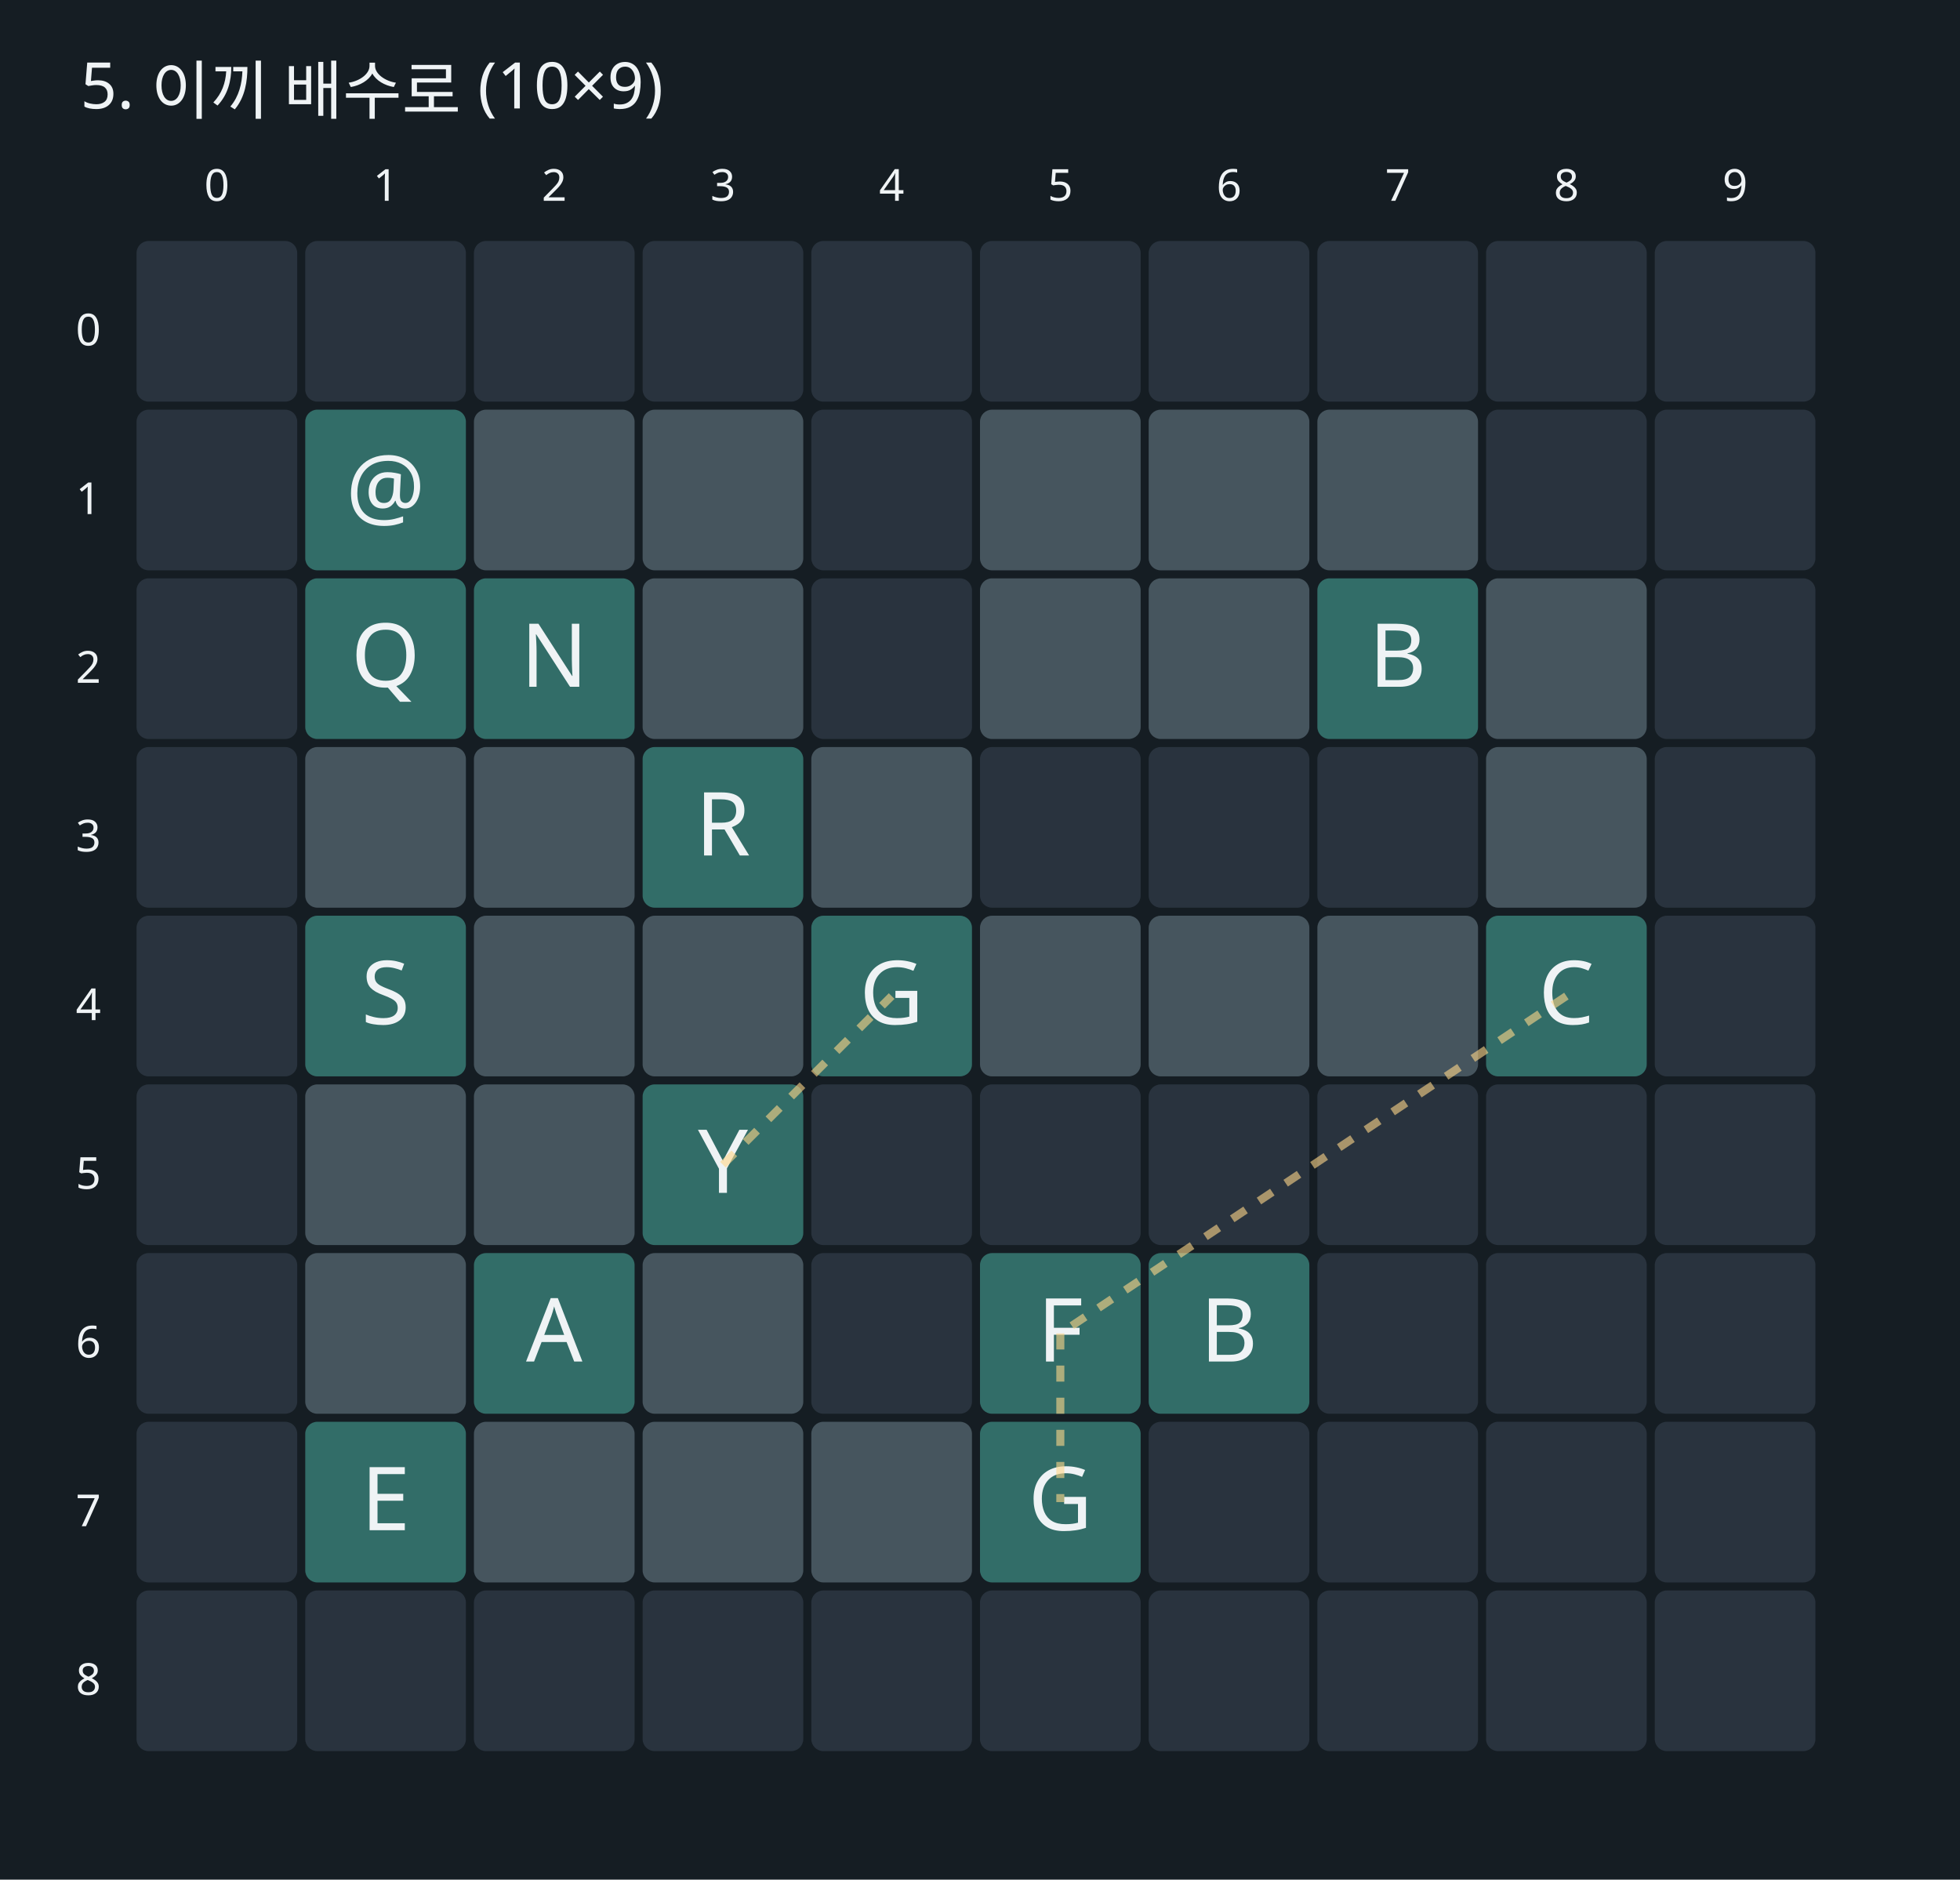
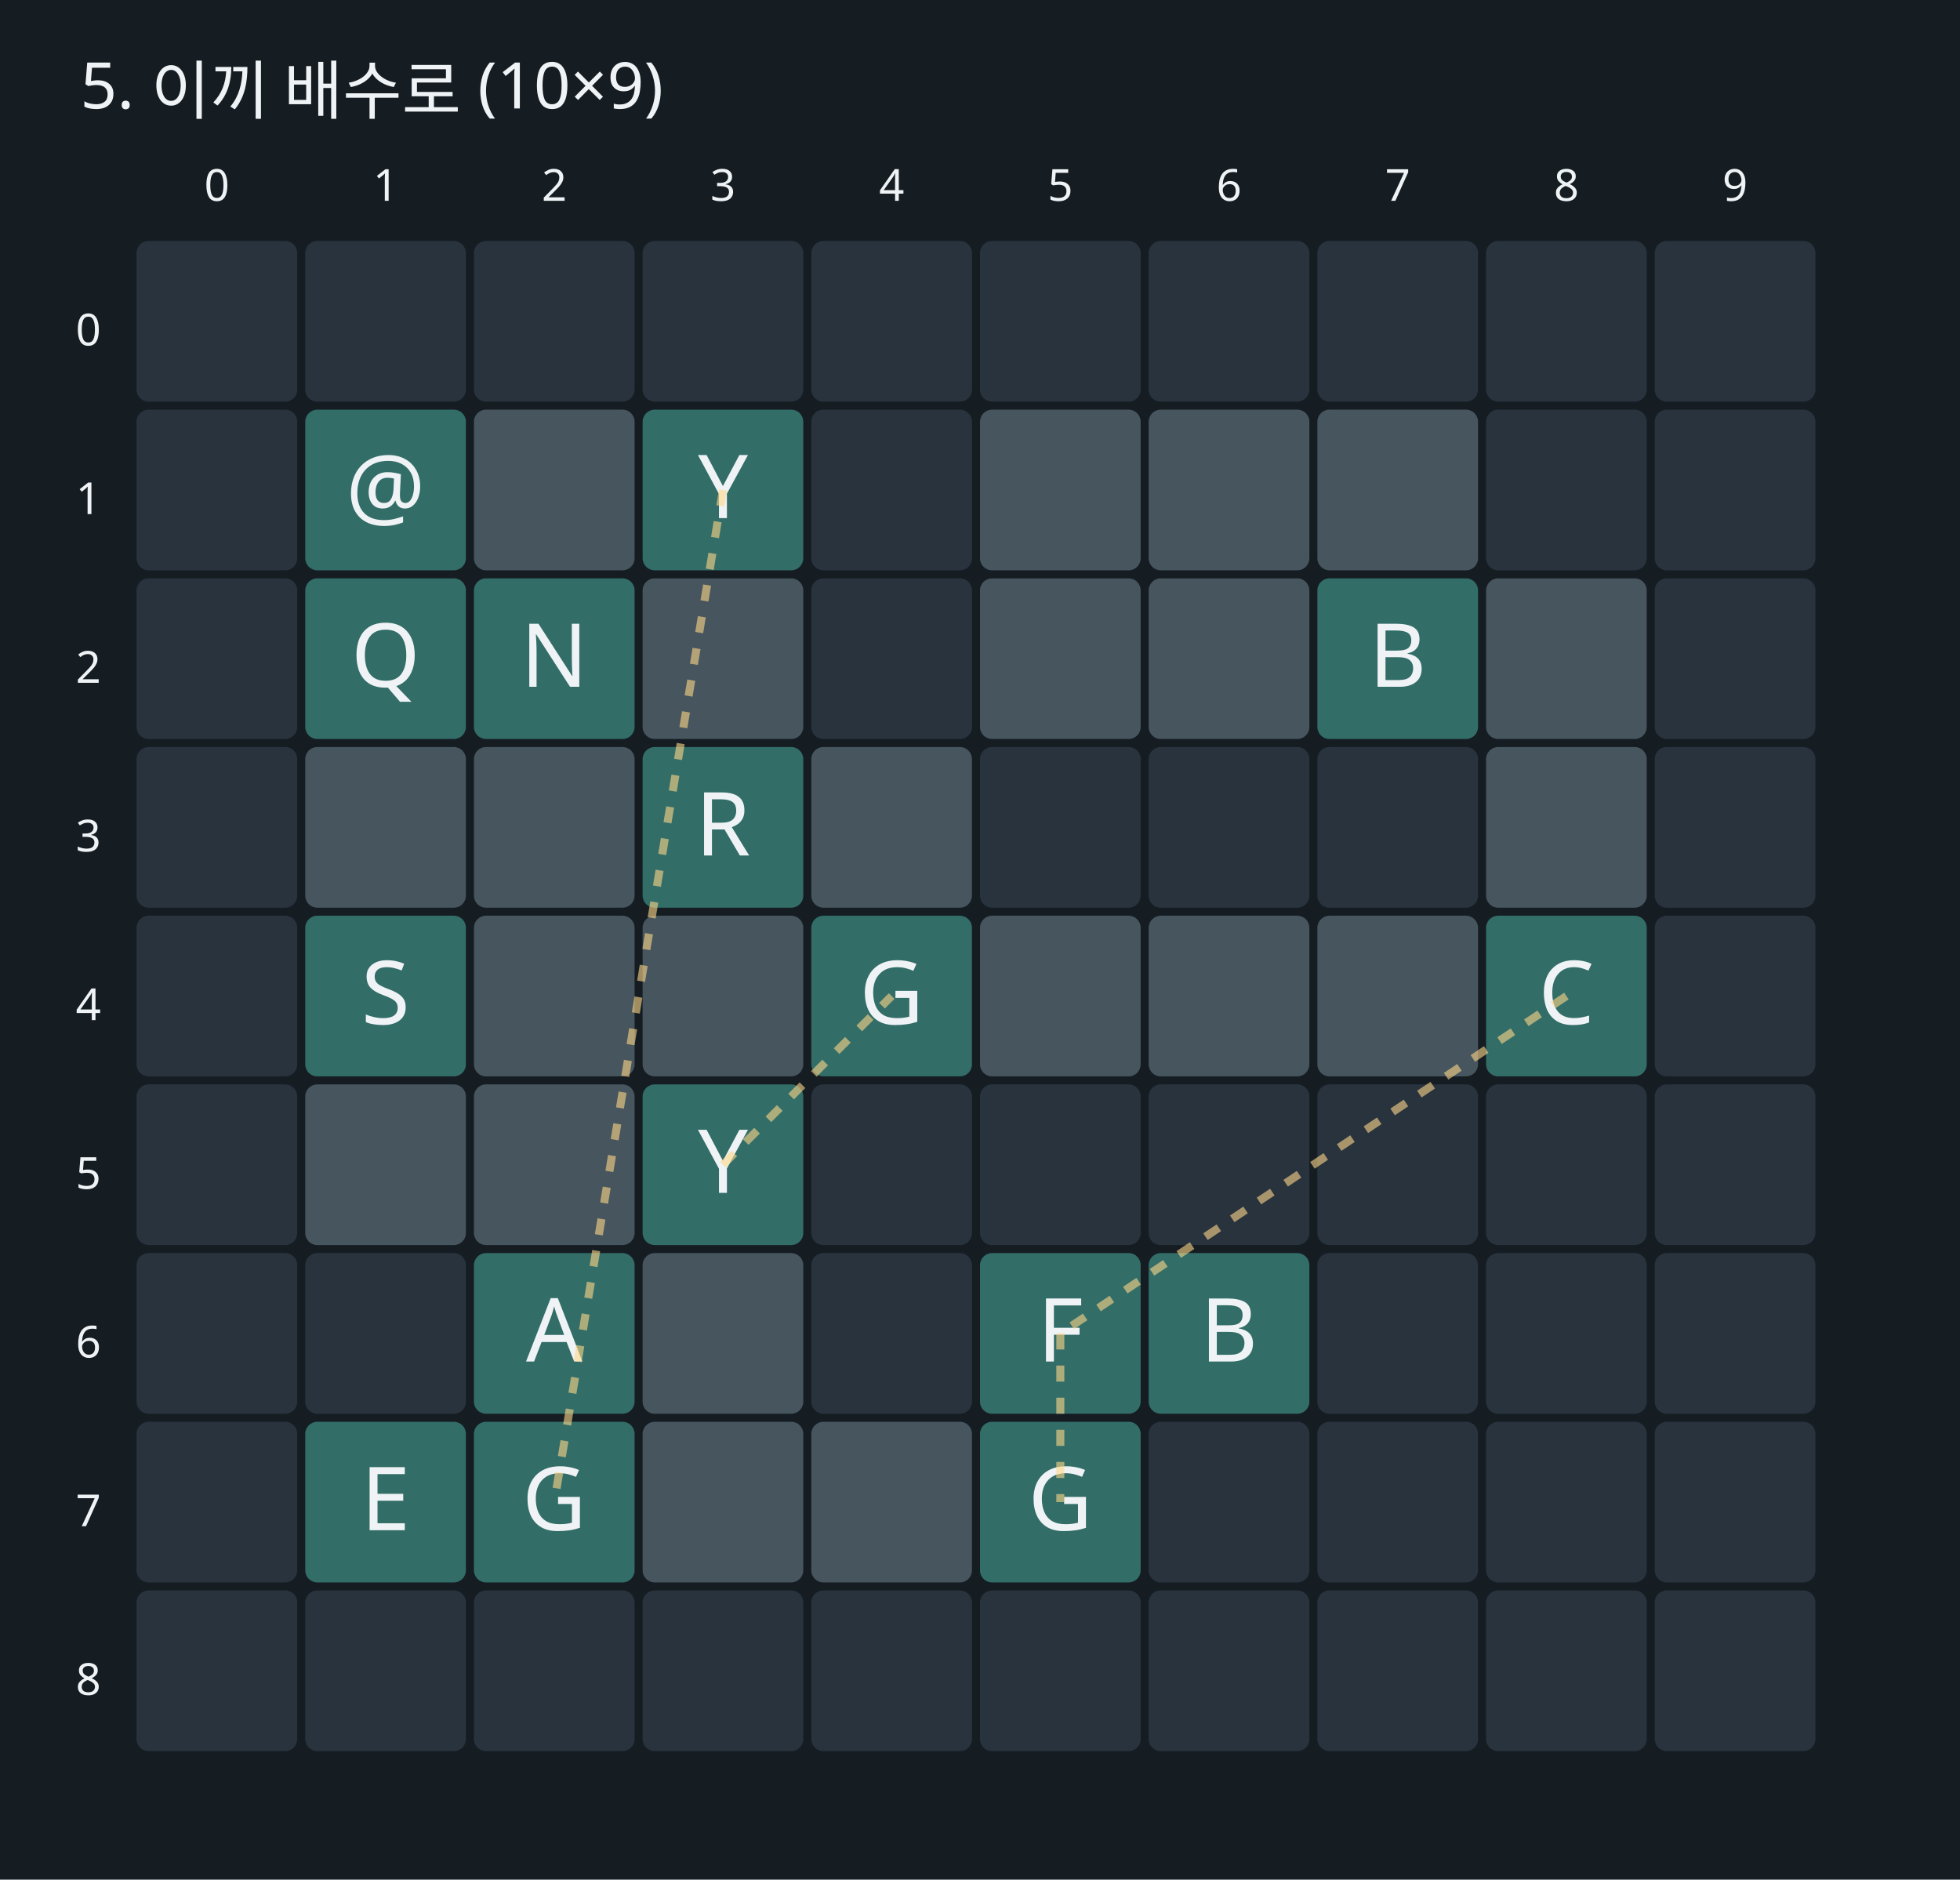
<svg xmlns="http://www.w3.org/2000/svg" width="488" height="468" viewBox="0 0 488 468">
  <rect width="100%" height="100%" fill="#151d23" />
  <g font-family="Malgun Gothic, sans-serif" fill="#eff3f5">
    <text x="20" y="27" font-size="16">5. 이끼 배수로 (10×9)</text>
    <text x="54" y="50" text-anchor="middle" font-size="11">0</text>
    <text x="96" y="50" text-anchor="middle" font-size="11">1</text>
    <text x="138" y="50" text-anchor="middle" font-size="11">2</text>
    <text x="180" y="50" text-anchor="middle" font-size="11">3</text>
    <text x="222" y="50" text-anchor="middle" font-size="11">4</text>
    <text x="264" y="50" text-anchor="middle" font-size="11">5</text>
    <text x="306" y="50" text-anchor="middle" font-size="11">6</text>
    <text x="348" y="50" text-anchor="middle" font-size="11">7</text>
    <text x="390" y="50" text-anchor="middle" font-size="11">8</text>
    <text x="432" y="50" text-anchor="middle" font-size="11">9</text>
    <text x="22" y="86" text-anchor="middle" font-size="11">0</text>
    <rect x="34" y="60" width="40" height="40" rx="3" fill="#29333e" />
    <rect x="76" y="60" width="40" height="40" rx="3" fill="#29333e" />
    <rect x="118" y="60" width="40" height="40" rx="3" fill="#29333e" />
    <rect x="160" y="60" width="40" height="40" rx="3" fill="#29333e" />
    <rect x="202" y="60" width="40" height="40" rx="3" fill="#29333e" />
    <rect x="244" y="60" width="40" height="40" rx="3" fill="#29333e" />
    <rect x="286" y="60" width="40" height="40" rx="3" fill="#29333e" />
    <rect x="328" y="60" width="40" height="40" rx="3" fill="#29333e" />
    <rect x="370" y="60" width="40" height="40" rx="3" fill="#29333e" />
    <rect x="412" y="60" width="40" height="40" rx="3" fill="#29333e" />
    <text x="22" y="128" text-anchor="middle" font-size="11">1</text>
    <rect x="34" y="102" width="40" height="40" rx="3" fill="#29333e" />
    <rect x="76" y="102" width="40" height="40" rx="3" fill="#326d68" />
    <text x="96" y="129" text-anchor="middle" font-size="22">@</text>
    <rect x="118" y="102" width="40" height="40" rx="3" fill="#46555e" />
-     <rect x="160" y="102" width="40" height="40" rx="3" fill="#46555e" />
+     <rect x="160" y="102" width="40" height="40" rx="3" fill="#326d68" />
+     <text x="180" y="129" text-anchor="middle" font-size="22">Y</text>
    <rect x="202" y="102" width="40" height="40" rx="3" fill="#29333e" />
    <rect x="244" y="102" width="40" height="40" rx="3" fill="#46555e" />
    <rect x="286" y="102" width="40" height="40" rx="3" fill="#46555e" />
    <rect x="328" y="102" width="40" height="40" rx="3" fill="#46555e" />
    <rect x="370" y="102" width="40" height="40" rx="3" fill="#29333e" />
    <rect x="412" y="102" width="40" height="40" rx="3" fill="#29333e" />
    <text x="22" y="170" text-anchor="middle" font-size="11">2</text>
    <rect x="34" y="144" width="40" height="40" rx="3" fill="#29333e" />
    <rect x="76" y="144" width="40" height="40" rx="3" fill="#326d68" />
    <text x="96" y="171" text-anchor="middle" font-size="22">Q</text>
    <rect x="118" y="144" width="40" height="40" rx="3" fill="#326d68" />
    <text x="138" y="171" text-anchor="middle" font-size="22">N</text>
    <rect x="160" y="144" width="40" height="40" rx="3" fill="#46555e" />
    <rect x="202" y="144" width="40" height="40" rx="3" fill="#29333e" />
    <rect x="244" y="144" width="40" height="40" rx="3" fill="#46555e" />
    <rect x="286" y="144" width="40" height="40" rx="3" fill="#46555e" />
    <rect x="328" y="144" width="40" height="40" rx="3" fill="#326d68" />
    <text x="348" y="171" text-anchor="middle" font-size="22">B</text>
    <rect x="370" y="144" width="40" height="40" rx="3" fill="#46555e" />
    <rect x="412" y="144" width="40" height="40" rx="3" fill="#29333e" />
    <text x="22" y="212" text-anchor="middle" font-size="11">3</text>
    <rect x="34" y="186" width="40" height="40" rx="3" fill="#29333e" />
    <rect x="76" y="186" width="40" height="40" rx="3" fill="#46555e" />
    <rect x="118" y="186" width="40" height="40" rx="3" fill="#46555e" />
    <rect x="160" y="186" width="40" height="40" rx="3" fill="#326d68" />
    <text x="180" y="213" text-anchor="middle" font-size="22">R</text>
    <rect x="202" y="186" width="40" height="40" rx="3" fill="#46555e" />
    <rect x="244" y="186" width="40" height="40" rx="3" fill="#29333e" />
    <rect x="286" y="186" width="40" height="40" rx="3" fill="#29333e" />
    <rect x="328" y="186" width="40" height="40" rx="3" fill="#29333e" />
    <rect x="370" y="186" width="40" height="40" rx="3" fill="#46555e" />
    <rect x="412" y="186" width="40" height="40" rx="3" fill="#29333e" />
    <text x="22" y="254" text-anchor="middle" font-size="11">4</text>
    <rect x="34" y="228" width="40" height="40" rx="3" fill="#29333e" />
    <rect x="76" y="228" width="40" height="40" rx="3" fill="#326d68" />
    <text x="96" y="255" text-anchor="middle" font-size="22">S</text>
    <rect x="118" y="228" width="40" height="40" rx="3" fill="#46555e" />
    <rect x="160" y="228" width="40" height="40" rx="3" fill="#46555e" />
    <rect x="202" y="228" width="40" height="40" rx="3" fill="#326d68" />
    <text x="222" y="255" text-anchor="middle" font-size="22">G</text>
    <rect x="244" y="228" width="40" height="40" rx="3" fill="#46555e" />
    <rect x="286" y="228" width="40" height="40" rx="3" fill="#46555e" />
    <rect x="328" y="228" width="40" height="40" rx="3" fill="#46555e" />
    <rect x="370" y="228" width="40" height="40" rx="3" fill="#326d68" />
    <text x="390" y="255" text-anchor="middle" font-size="22">C</text>
    <rect x="412" y="228" width="40" height="40" rx="3" fill="#29333e" />
    <text x="22" y="296" text-anchor="middle" font-size="11">5</text>
    <rect x="34" y="270" width="40" height="40" rx="3" fill="#29333e" />
    <rect x="76" y="270" width="40" height="40" rx="3" fill="#46555e" />
    <rect x="118" y="270" width="40" height="40" rx="3" fill="#46555e" />
    <rect x="160" y="270" width="40" height="40" rx="3" fill="#326d68" />
    <text x="180" y="297" text-anchor="middle" font-size="22">Y</text>
    <rect x="202" y="270" width="40" height="40" rx="3" fill="#29333e" />
    <rect x="244" y="270" width="40" height="40" rx="3" fill="#29333e" />
    <rect x="286" y="270" width="40" height="40" rx="3" fill="#29333e" />
    <rect x="328" y="270" width="40" height="40" rx="3" fill="#29333e" />
    <rect x="370" y="270" width="40" height="40" rx="3" fill="#29333e" />
    <rect x="412" y="270" width="40" height="40" rx="3" fill="#29333e" />
    <text x="22" y="338" text-anchor="middle" font-size="11">6</text>
    <rect x="34" y="312" width="40" height="40" rx="3" fill="#29333e" />
-     <rect x="76" y="312" width="40" height="40" rx="3" fill="#46555e" />
+     <rect x="76" y="312" width="40" height="40" rx="3" fill="#29333e" />
    <rect x="118" y="312" width="40" height="40" rx="3" fill="#326d68" />
    <text x="138" y="339" text-anchor="middle" font-size="22">A</text>
    <rect x="160" y="312" width="40" height="40" rx="3" fill="#46555e" />
    <rect x="202" y="312" width="40" height="40" rx="3" fill="#29333e" />
    <rect x="244" y="312" width="40" height="40" rx="3" fill="#326d68" />
    <text x="264" y="339" text-anchor="middle" font-size="22">F</text>
    <rect x="286" y="312" width="40" height="40" rx="3" fill="#326d68" />
    <text x="306" y="339" text-anchor="middle" font-size="22">B</text>
    <rect x="328" y="312" width="40" height="40" rx="3" fill="#29333e" />
    <rect x="370" y="312" width="40" height="40" rx="3" fill="#29333e" />
    <rect x="412" y="312" width="40" height="40" rx="3" fill="#29333e" />
    <text x="22" y="380" text-anchor="middle" font-size="11">7</text>
    <rect x="34" y="354" width="40" height="40" rx="3" fill="#29333e" />
    <rect x="76" y="354" width="40" height="40" rx="3" fill="#326d68" />
    <text x="96" y="381" text-anchor="middle" font-size="22">E</text>
-     <rect x="118" y="354" width="40" height="40" rx="3" fill="#46555e" />
+     <rect x="118" y="354" width="40" height="40" rx="3" fill="#326d68" />
+     <text x="138" y="381" text-anchor="middle" font-size="22">G</text>
    <rect x="160" y="354" width="40" height="40" rx="3" fill="#46555e" />
    <rect x="202" y="354" width="40" height="40" rx="3" fill="#46555e" />
    <rect x="244" y="354" width="40" height="40" rx="3" fill="#326d68" />
    <text x="264" y="381" text-anchor="middle" font-size="22">G</text>
    <rect x="286" y="354" width="40" height="40" rx="3" fill="#29333e" />
    <rect x="328" y="354" width="40" height="40" rx="3" fill="#29333e" />
    <rect x="370" y="354" width="40" height="40" rx="3" fill="#29333e" />
    <rect x="412" y="354" width="40" height="40" rx="3" fill="#29333e" />
    <text x="22" y="422" text-anchor="middle" font-size="11">8</text>
    <rect x="34" y="396" width="40" height="40" rx="3" fill="#29333e" />
    <rect x="76" y="396" width="40" height="40" rx="3" fill="#29333e" />
    <rect x="118" y="396" width="40" height="40" rx="3" fill="#29333e" />
    <rect x="160" y="396" width="40" height="40" rx="3" fill="#29333e" />
    <rect x="202" y="396" width="40" height="40" rx="3" fill="#29333e" />
    <rect x="244" y="396" width="40" height="40" rx="3" fill="#29333e" />
    <rect x="286" y="396" width="40" height="40" rx="3" fill="#29333e" />
    <rect x="328" y="396" width="40" height="40" rx="3" fill="#29333e" />
    <rect x="370" y="396" width="40" height="40" rx="3" fill="#29333e" />
    <rect x="412" y="396" width="40" height="40" rx="3" fill="#29333e" />
    <path d="M264,332 L264,374" stroke="#ffd789" stroke-width="2" stroke-dasharray="4 4" opacity=".6" />
    <path d="M180,290 L222,248" stroke="#ffd789" stroke-width="2" stroke-dasharray="4 4" opacity=".6" />
+     <path d="M180,122 L138,374" stroke="#ffd789" stroke-width="2" stroke-dasharray="4 4" opacity=".6" />
    <path d="M390,248 L264,332" stroke="#ffd789" stroke-width="2" stroke-dasharray="4 4" opacity=".6" />
  </g>
</svg>
